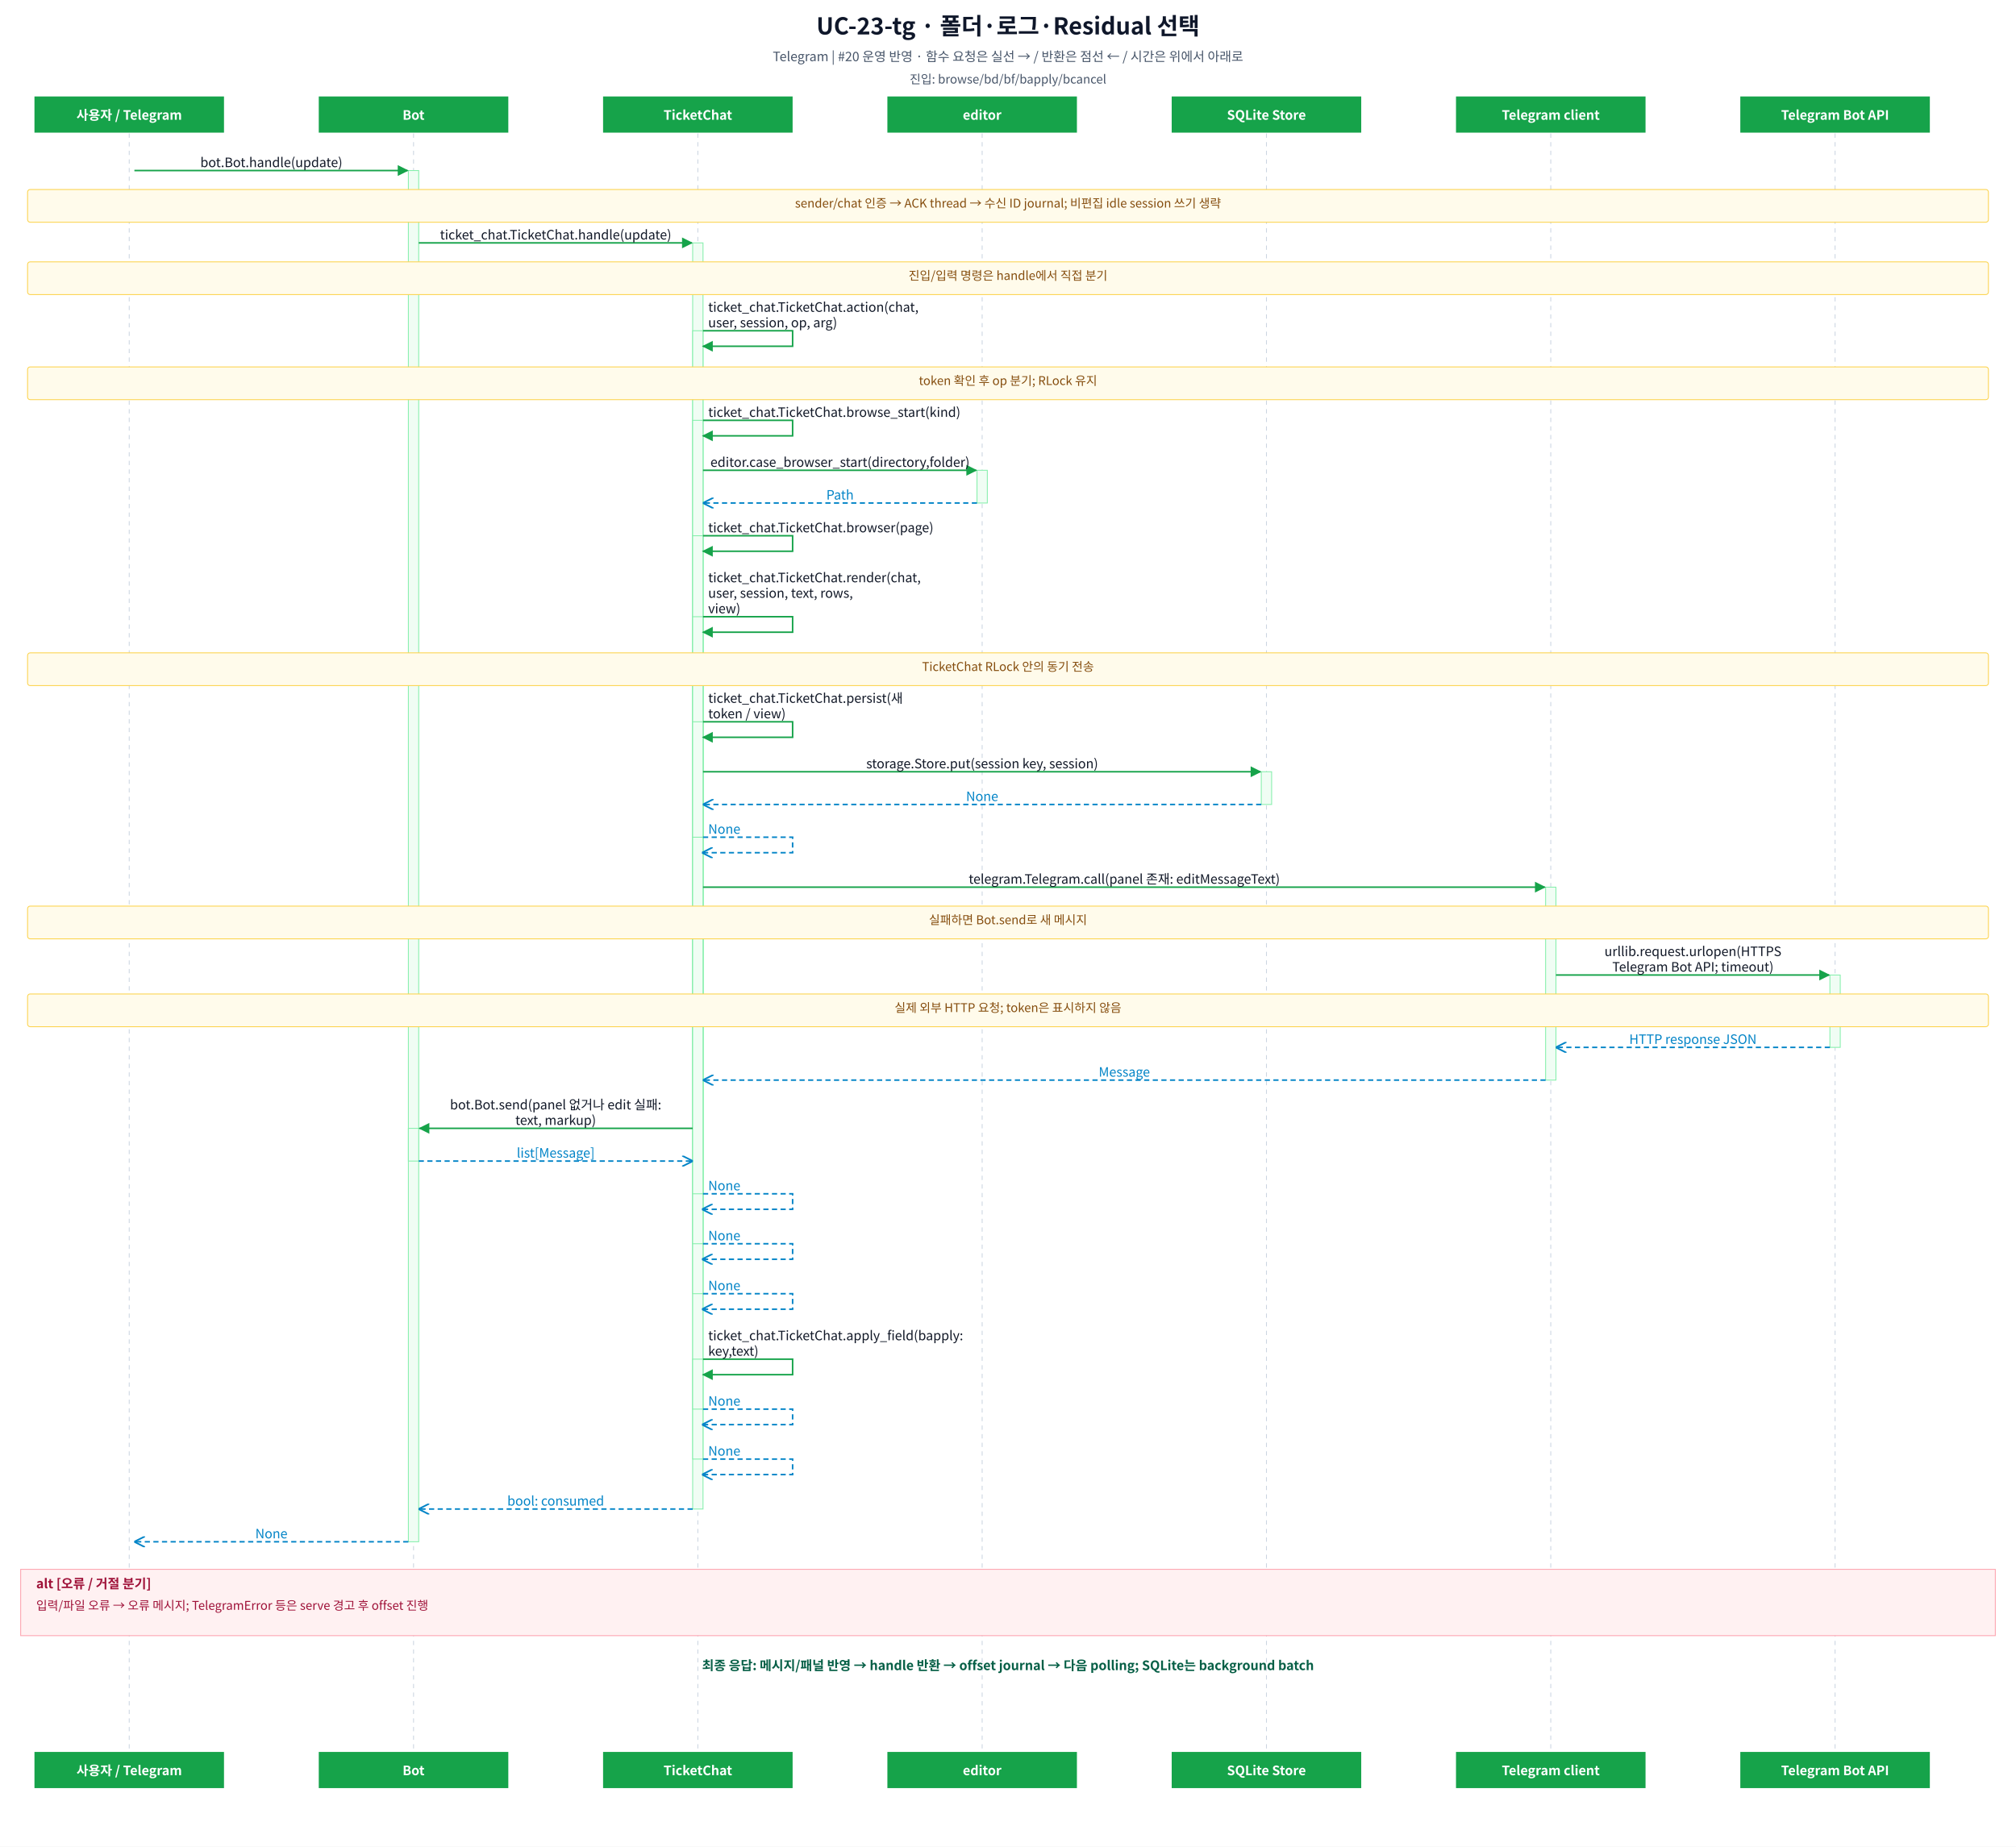
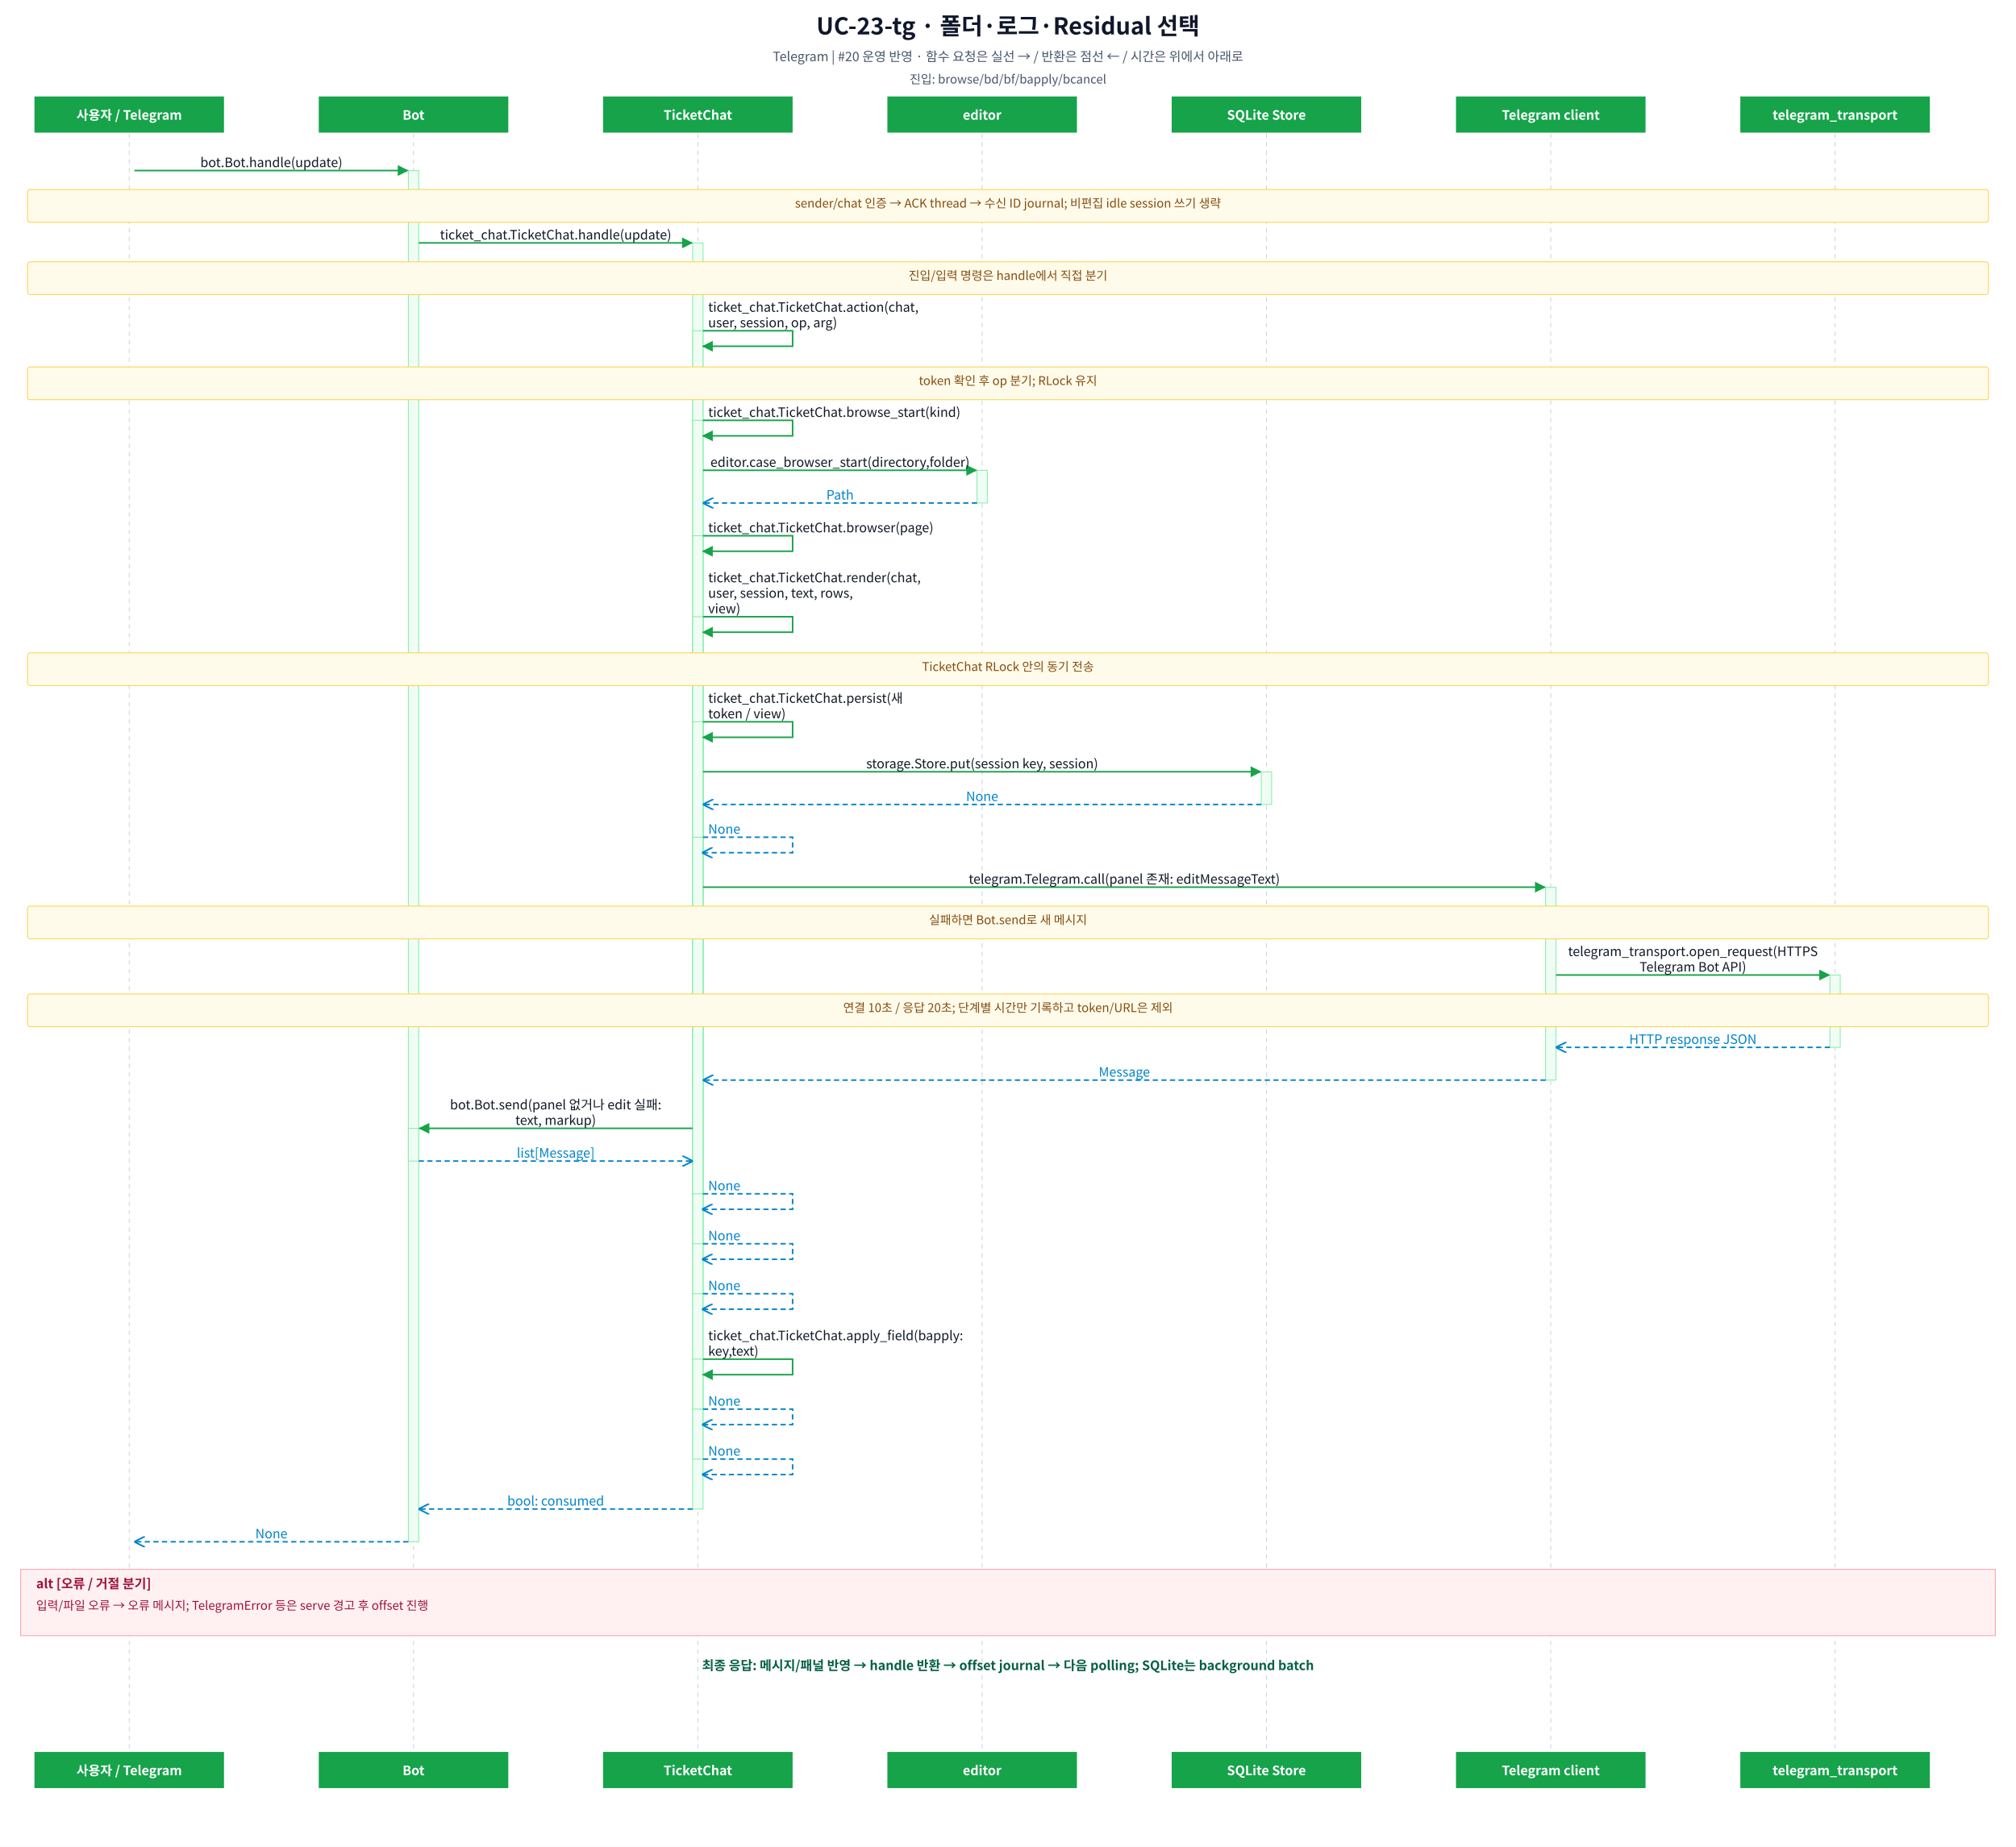
<svg xmlns="http://www.w3.org/2000/svg" width="2340" height="2144" viewBox="0 0 2340 2144" role="img" aria-label="폴더·로그·Residual 선택">
  <defs>
    <marker id="req" viewBox="0 0 10 10" refX="9" refY="5" markerWidth="7" markerHeight="7" orient="auto-start-reverse">
      <path d="M0 0 L10 5 L0 10 z" fill="#16a34a" />
    </marker>
    <marker id="ret" viewBox="0 0 10 10" refX="9" refY="5" markerWidth="7" markerHeight="7" orient="auto-start-reverse">
      <path d="M0 0 L10 5 L0 10" fill="none" stroke="#0284c7" stroke-width="1.5" />
    </marker>
  </defs>
  <rect width="100%" height="100%" fill="white" />
  <g font-family="Noto Sans CJK KR, sans-serif">
    <text x="1170.0" y="40" text-anchor="middle" font-size="27" fill="#0f172a" font-weight="700">UC-23-tg · 폴더·로그·Residual 선택</text>
    <text x="1170.0" y="71" text-anchor="middle" font-size="15" fill="#475569">Telegram | #20 운영 반영 · 함수 요청은 실선 → / 반환은 점선 ← / 시간은 위에서 아래로</text>
    <text x="1170.0" y="97" text-anchor="middle" font-size="14" fill="#475569">진입: browse/bd/bf/bapply/bcancel</text>
    <path d="M150.0,155 V2034" stroke="#cbd5e1" stroke-dasharray="5 5" />
    <rect x="40.0" y="112" width="220" height="42" fill="#16a34a" />
    <text x="150.0" y="139" text-anchor="middle" font-size="15" fill="white" font-weight="700">사용자 / Telegram</text>
    <rect x="40.0" y="2034" width="220" height="42" fill="#16a34a" />
    <text x="150.0" y="2061" text-anchor="middle" font-size="15" fill="white" font-weight="700">사용자 / Telegram</text>
    <path d="M480.0,155 V2034" stroke="#cbd5e1" stroke-dasharray="5 5" />
    <rect x="370.0" y="112" width="220" height="42" fill="#16a34a" />
    <text x="480.0" y="139" text-anchor="middle" font-size="15" fill="white" font-weight="700">Bot</text>
    <rect x="370.0" y="2034" width="220" height="42" fill="#16a34a" />
    <text x="480.0" y="2061" text-anchor="middle" font-size="15" fill="white" font-weight="700">Bot</text>
    <path d="M810.0,155 V2034" stroke="#cbd5e1" stroke-dasharray="5 5" />
    <rect x="700.0" y="112" width="220" height="42" fill="#16a34a" />
    <text x="810.0" y="139" text-anchor="middle" font-size="15" fill="white" font-weight="700">TicketChat</text>
    <rect x="700.0" y="2034" width="220" height="42" fill="#16a34a" />
    <text x="810.0" y="2061" text-anchor="middle" font-size="15" fill="white" font-weight="700">TicketChat</text>
    <path d="M1140.0,155 V2034" stroke="#cbd5e1" stroke-dasharray="5 5" />
    <rect x="1030.0" y="112" width="220" height="42" fill="#16a34a" />
    <text x="1140.0" y="139" text-anchor="middle" font-size="15" fill="white" font-weight="700">editor</text>
    <rect x="1030.0" y="2034" width="220" height="42" fill="#16a34a" />
    <text x="1140.0" y="2061" text-anchor="middle" font-size="15" fill="white" font-weight="700">editor</text>
    <path d="M1470.0,155 V2034" stroke="#cbd5e1" stroke-dasharray="5 5" />
    <rect x="1360.0" y="112" width="220" height="42" fill="#16a34a" />
    <text x="1470.0" y="139" text-anchor="middle" font-size="15" fill="white" font-weight="700">SQLite Store</text>
    <rect x="1360.0" y="2034" width="220" height="42" fill="#16a34a" />
    <text x="1470.0" y="2061" text-anchor="middle" font-size="15" fill="white" font-weight="700">SQLite Store</text>
    <path d="M1800.0,155 V2034" stroke="#cbd5e1" stroke-dasharray="5 5" />
    <rect x="1690.0" y="112" width="220" height="42" fill="#16a34a" />
    <text x="1800.0" y="139" text-anchor="middle" font-size="15" fill="white" font-weight="700">Telegram client</text>
    <rect x="1690.0" y="2034" width="220" height="42" fill="#16a34a" />
    <text x="1800.0" y="2061" text-anchor="middle" font-size="15" fill="white" font-weight="700">Telegram client</text>
    <path d="M2130.0,155 V2034" stroke="#cbd5e1" stroke-dasharray="5 5" />
    <rect x="2020.0" y="112" width="220" height="42" fill="#16a34a" />
-     <text x="2130.0" y="139" text-anchor="middle" font-size="15" fill="white" font-weight="700">Telegram Bot API</text>
+     <text x="2130.0" y="139" text-anchor="middle" font-size="15" fill="white" font-weight="700">telegram_transport</text>
    <rect x="2020.0" y="2034" width="220" height="42" fill="#16a34a" />
-     <text x="2130.0" y="2061" text-anchor="middle" font-size="15" fill="white" font-weight="700">Telegram Bot API</text>
+     <text x="2130.0" y="2061" text-anchor="middle" font-size="15" fill="white" font-weight="700">telegram_transport</text>
    <rect x="474.0" y="198" width="12" height="1592" fill="#f0fdf4" stroke="#86efac" />
    <rect x="804.0" y="282" width="12" height="1470" fill="#f0fdf4" stroke="#86efac" />
    <rect x="804.0" y="384" width="12" height="1310" fill="#f0fdf4" stroke="#86efac" />
    <rect x="804.0" y="488" width="12" height="1014" fill="#f0fdf4" stroke="#86efac" />
    <rect x="804.0" y="622" width="12" height="822" fill="#f0fdf4" stroke="#86efac" />
    <rect x="804.0" y="716" width="12" height="670" fill="#f0fdf4" stroke="#86efac" />
    <rect x="1794.0" y="1030" width="12" height="224" fill="#f0fdf4" stroke="#86efac" />
    <rect x="804.0" y="838" width="12" height="134" fill="#f0fdf4" stroke="#86efac" />
    <rect x="2124.0" y="1132" width="12" height="84" fill="#f0fdf4" stroke="#86efac" />
    <rect x="804.0" y="1578" width="12" height="58" fill="#f0fdf4" stroke="#86efac" />
    <rect x="1134.0" y="546" width="12" height="38" fill="#f0fdf4" stroke="#86efac" />
    <rect x="1464.0" y="896" width="12" height="38" fill="#f0fdf4" stroke="#86efac" />
    <rect x="474.0" y="1310" width="12" height="38" fill="#f0fdf4" stroke="#86efac" />
    <path d="M156.0,198 H473.0" fill="none" stroke="#16a34a" stroke-width="1.8" marker-end="url(#req)" />
    <text x="315.0" y="194" text-anchor="middle" font-size="15" fill="#111827">bot.Bot.handle(update)</text>
    <rect x="32" y="220" width="2276" height="38" rx="3" fill="#fffbeb" stroke="#fcd34d" />
    <text x="1170.0" y="241" text-anchor="middle" font-size="14" fill="#854d0e">sender/chat 인증 → ACK thread → 수신 ID journal; 비편집 idle session 쓰기 생략</text>
    <path d="M486.0,282 H803.0" fill="none" stroke="#16a34a" stroke-width="1.8" marker-end="url(#req)" />
    <text x="645.0" y="278" text-anchor="middle" font-size="15" fill="#111827">ticket_chat.TicketChat.handle(update)</text>
    <rect x="32" y="304" width="2276" height="38" rx="3" fill="#fffbeb" stroke="#fcd34d" />
    <text x="1170.0" y="325" text-anchor="middle" font-size="14" fill="#854d0e">진입/입력 명령은 handle에서 직접 분기</text>
    <path d="M816.0,384 H920.0 V402 H816.0" fill="none" stroke="#16a34a" stroke-width="1.8" marker-end="url(#req)" />
    <text x="822.0" y="362" text-anchor="start" font-size="15" fill="#111827">ticket_chat.TicketChat.action(chat,</text>
    <text x="822.0" y="380" text-anchor="start" font-size="15" fill="#111827">user, session, op, arg)</text>
    <rect x="32" y="426" width="2276" height="38" rx="3" fill="#fffbeb" stroke="#fcd34d" />
    <text x="1170.0" y="447" text-anchor="middle" font-size="14" fill="#854d0e">token 확인 후 op 분기; RLock 유지</text>
    <path d="M816.0,488 H920.0 V506 H816.0" fill="none" stroke="#16a34a" stroke-width="1.8" marker-end="url(#req)" />
    <text x="822.0" y="484" text-anchor="start" font-size="15" fill="#111827">ticket_chat.TicketChat.browse_start(kind)</text>
    <path d="M816.0,546 H1133.0" fill="none" stroke="#16a34a" stroke-width="1.8" marker-end="url(#req)" />
    <text x="975.0" y="542" text-anchor="middle" font-size="15" fill="#111827">editor.case_browser_start(directory,folder)</text>
    <path d="M1134.0,584 H817.0" fill="none" stroke="#0284c7" stroke-width="1.8" stroke-dasharray="6 4" marker-end="url(#ret)" />
    <text x="975.0" y="580" text-anchor="middle" font-size="15" fill="#0284c7">Path</text>
    <path d="M816.0,622 H920.0 V640 H816.0" fill="none" stroke="#16a34a" stroke-width="1.8" marker-end="url(#req)" />
    <text x="822.0" y="618" text-anchor="start" font-size="15" fill="#111827">ticket_chat.TicketChat.browser(page)</text>
    <path d="M816.0,716 H920.0 V734 H816.0" fill="none" stroke="#16a34a" stroke-width="1.8" marker-end="url(#req)" />
    <text x="822.0" y="676" text-anchor="start" font-size="15" fill="#111827">ticket_chat.TicketChat.render(chat,</text>
    <text x="822.0" y="694" text-anchor="start" font-size="15" fill="#111827">user, session, text, rows,</text>
    <text x="822.0" y="712" text-anchor="start" font-size="15" fill="#111827">view)</text>
    <rect x="32" y="758" width="2276" height="38" rx="3" fill="#fffbeb" stroke="#fcd34d" />
    <text x="1170.0" y="779" text-anchor="middle" font-size="14" fill="#854d0e">TicketChat RLock 안의 동기 전송</text>
    <path d="M816.0,838 H920.0 V856 H816.0" fill="none" stroke="#16a34a" stroke-width="1.8" marker-end="url(#req)" />
    <text x="822.0" y="816" text-anchor="start" font-size="15" fill="#111827">ticket_chat.TicketChat.persist(새</text>
    <text x="822.0" y="834" text-anchor="start" font-size="15" fill="#111827">token / view)</text>
    <path d="M816.0,896 H1463.0" fill="none" stroke="#16a34a" stroke-width="1.8" marker-end="url(#req)" />
    <text x="1140.0" y="892" text-anchor="middle" font-size="15" fill="#111827">storage.Store.put(session key, session)</text>
    <path d="M1464.0,934 H817.0" fill="none" stroke="#0284c7" stroke-width="1.8" stroke-dasharray="6 4" marker-end="url(#ret)" />
    <text x="1140.0" y="930" text-anchor="middle" font-size="15" fill="#0284c7">None</text>
    <path d="M816.0,972 H920.0 V990 H816.0" fill="none" stroke="#0284c7" stroke-width="1.8" stroke-dasharray="6 4" marker-end="url(#ret)" />
    <text x="822.0" y="968" text-anchor="start" font-size="15" fill="#0284c7">None</text>
    <path d="M816.0,1030 H1793.0" fill="none" stroke="#16a34a" stroke-width="1.8" marker-end="url(#req)" />
    <text x="1305.0" y="1026" text-anchor="middle" font-size="15" fill="#111827">telegram.Telegram.call(panel 존재: editMessageText)</text>
    <rect x="32" y="1052" width="2276" height="38" rx="3" fill="#fffbeb" stroke="#fcd34d" />
    <text x="1170.0" y="1073" text-anchor="middle" font-size="14" fill="#854d0e">실패하면 Bot.send로 새 메시지</text>
    <path d="M1806.0,1132 H2123.0" fill="none" stroke="#16a34a" stroke-width="1.8" marker-end="url(#req)" />
-     <text x="1965.0" y="1110" text-anchor="middle" font-size="15" fill="#111827">urllib.request.urlopen(HTTPS</text>
-     <text x="1965.0" y="1128" text-anchor="middle" font-size="15" fill="#111827">Telegram Bot API; timeout)</text>
+     <text x="1965.0" y="1110" text-anchor="middle" font-size="15" fill="#111827">telegram_transport.open_request(HTTPS</text>
+     <text x="1965.0" y="1128" text-anchor="middle" font-size="15" fill="#111827">Telegram Bot API)</text>
    <rect x="32" y="1154" width="2276" height="38" rx="3" fill="#fffbeb" stroke="#fcd34d" />
-     <text x="1170.0" y="1175" text-anchor="middle" font-size="14" fill="#854d0e">실제 외부 HTTP 요청; token은 표시하지 않음</text>
+     <text x="1170.0" y="1175" text-anchor="middle" font-size="14" fill="#854d0e">연결 10초 / 응답 20초; 단계별 시간만 기록하고 token/URL은 제외</text>
    <path d="M2124.0,1216 H1807.0" fill="none" stroke="#0284c7" stroke-width="1.8" stroke-dasharray="6 4" marker-end="url(#ret)" />
    <text x="1965.0" y="1212" text-anchor="middle" font-size="15" fill="#0284c7">HTTP response JSON</text>
    <path d="M1794.0,1254 H817.0" fill="none" stroke="#0284c7" stroke-width="1.8" stroke-dasharray="6 4" marker-end="url(#ret)" />
    <text x="1305.0" y="1250" text-anchor="middle" font-size="15" fill="#0284c7">Message</text>
    <path d="M804.0,1310 H487.0" fill="none" stroke="#16a34a" stroke-width="1.8" marker-end="url(#req)" />
    <text x="645.0" y="1288" text-anchor="middle" font-size="15" fill="#111827">bot.Bot.send(panel 없거나 edit 실패:</text>
    <text x="645.0" y="1306" text-anchor="middle" font-size="15" fill="#111827">text, markup)</text>
    <path d="M486.0,1348 H803.0" fill="none" stroke="#0284c7" stroke-width="1.8" stroke-dasharray="6 4" marker-end="url(#ret)" />
    <text x="645.0" y="1344" text-anchor="middle" font-size="15" fill="#0284c7">list[Message]</text>
    <path d="M816.0,1386 H920.0 V1404 H816.0" fill="none" stroke="#0284c7" stroke-width="1.8" stroke-dasharray="6 4" marker-end="url(#ret)" />
    <text x="822.0" y="1382" text-anchor="start" font-size="15" fill="#0284c7">None</text>
    <path d="M816.0,1444 H920.0 V1462 H816.0" fill="none" stroke="#0284c7" stroke-width="1.8" stroke-dasharray="6 4" marker-end="url(#ret)" />
    <text x="822.0" y="1440" text-anchor="start" font-size="15" fill="#0284c7">None</text>
    <path d="M816.0,1502 H920.0 V1520 H816.0" fill="none" stroke="#0284c7" stroke-width="1.8" stroke-dasharray="6 4" marker-end="url(#ret)" />
    <text x="822.0" y="1498" text-anchor="start" font-size="15" fill="#0284c7">None</text>
    <path d="M816.0,1578 H920.0 V1596 H816.0" fill="none" stroke="#16a34a" stroke-width="1.8" marker-end="url(#req)" />
    <text x="822.0" y="1556" text-anchor="start" font-size="15" fill="#111827">ticket_chat.TicketChat.apply_field(bapply:</text>
    <text x="822.0" y="1574" text-anchor="start" font-size="15" fill="#111827">key,text)</text>
    <path d="M816.0,1636 H920.0 V1654 H816.0" fill="none" stroke="#0284c7" stroke-width="1.8" stroke-dasharray="6 4" marker-end="url(#ret)" />
    <text x="822.0" y="1632" text-anchor="start" font-size="15" fill="#0284c7">None</text>
    <path d="M816.0,1694 H920.0 V1712 H816.0" fill="none" stroke="#0284c7" stroke-width="1.8" stroke-dasharray="6 4" marker-end="url(#ret)" />
    <text x="822.0" y="1690" text-anchor="start" font-size="15" fill="#0284c7">None</text>
    <path d="M804.0,1752 H487.0" fill="none" stroke="#0284c7" stroke-width="1.8" stroke-dasharray="6 4" marker-end="url(#ret)" />
    <text x="645.0" y="1748" text-anchor="middle" font-size="15" fill="#0284c7">bool: consumed</text>
    <path d="M474.0,1790 H157.0" fill="none" stroke="#0284c7" stroke-width="1.8" stroke-dasharray="6 4" marker-end="url(#ret)" />
    <text x="315.0" y="1786" text-anchor="middle" font-size="15" fill="#0284c7">None</text>
    <rect x="24" y="1822" width="2292" height="77" fill="#fff1f2" stroke="#fda4af" />
    <text x="42" y="1844" text-anchor="start" font-size="15" fill="#9f1239" font-weight="700">alt [오류 / 거절 분기]</text>
    <text x="42" y="1869" text-anchor="start" font-size="14" fill="#9f1239">입력/파일 오류 → 오류 메시지; TelegramError 등은 serve 경고 후 offset 진행</text>
    <text x="1170.0" y="1939" text-anchor="middle" font-size="15" fill="#065f46" font-weight="700">최종 응답: 메시지/패널 반영 → handle 반환 → offset journal → 다음 polling; SQLite는 background batch</text>
  </g>
</svg>
